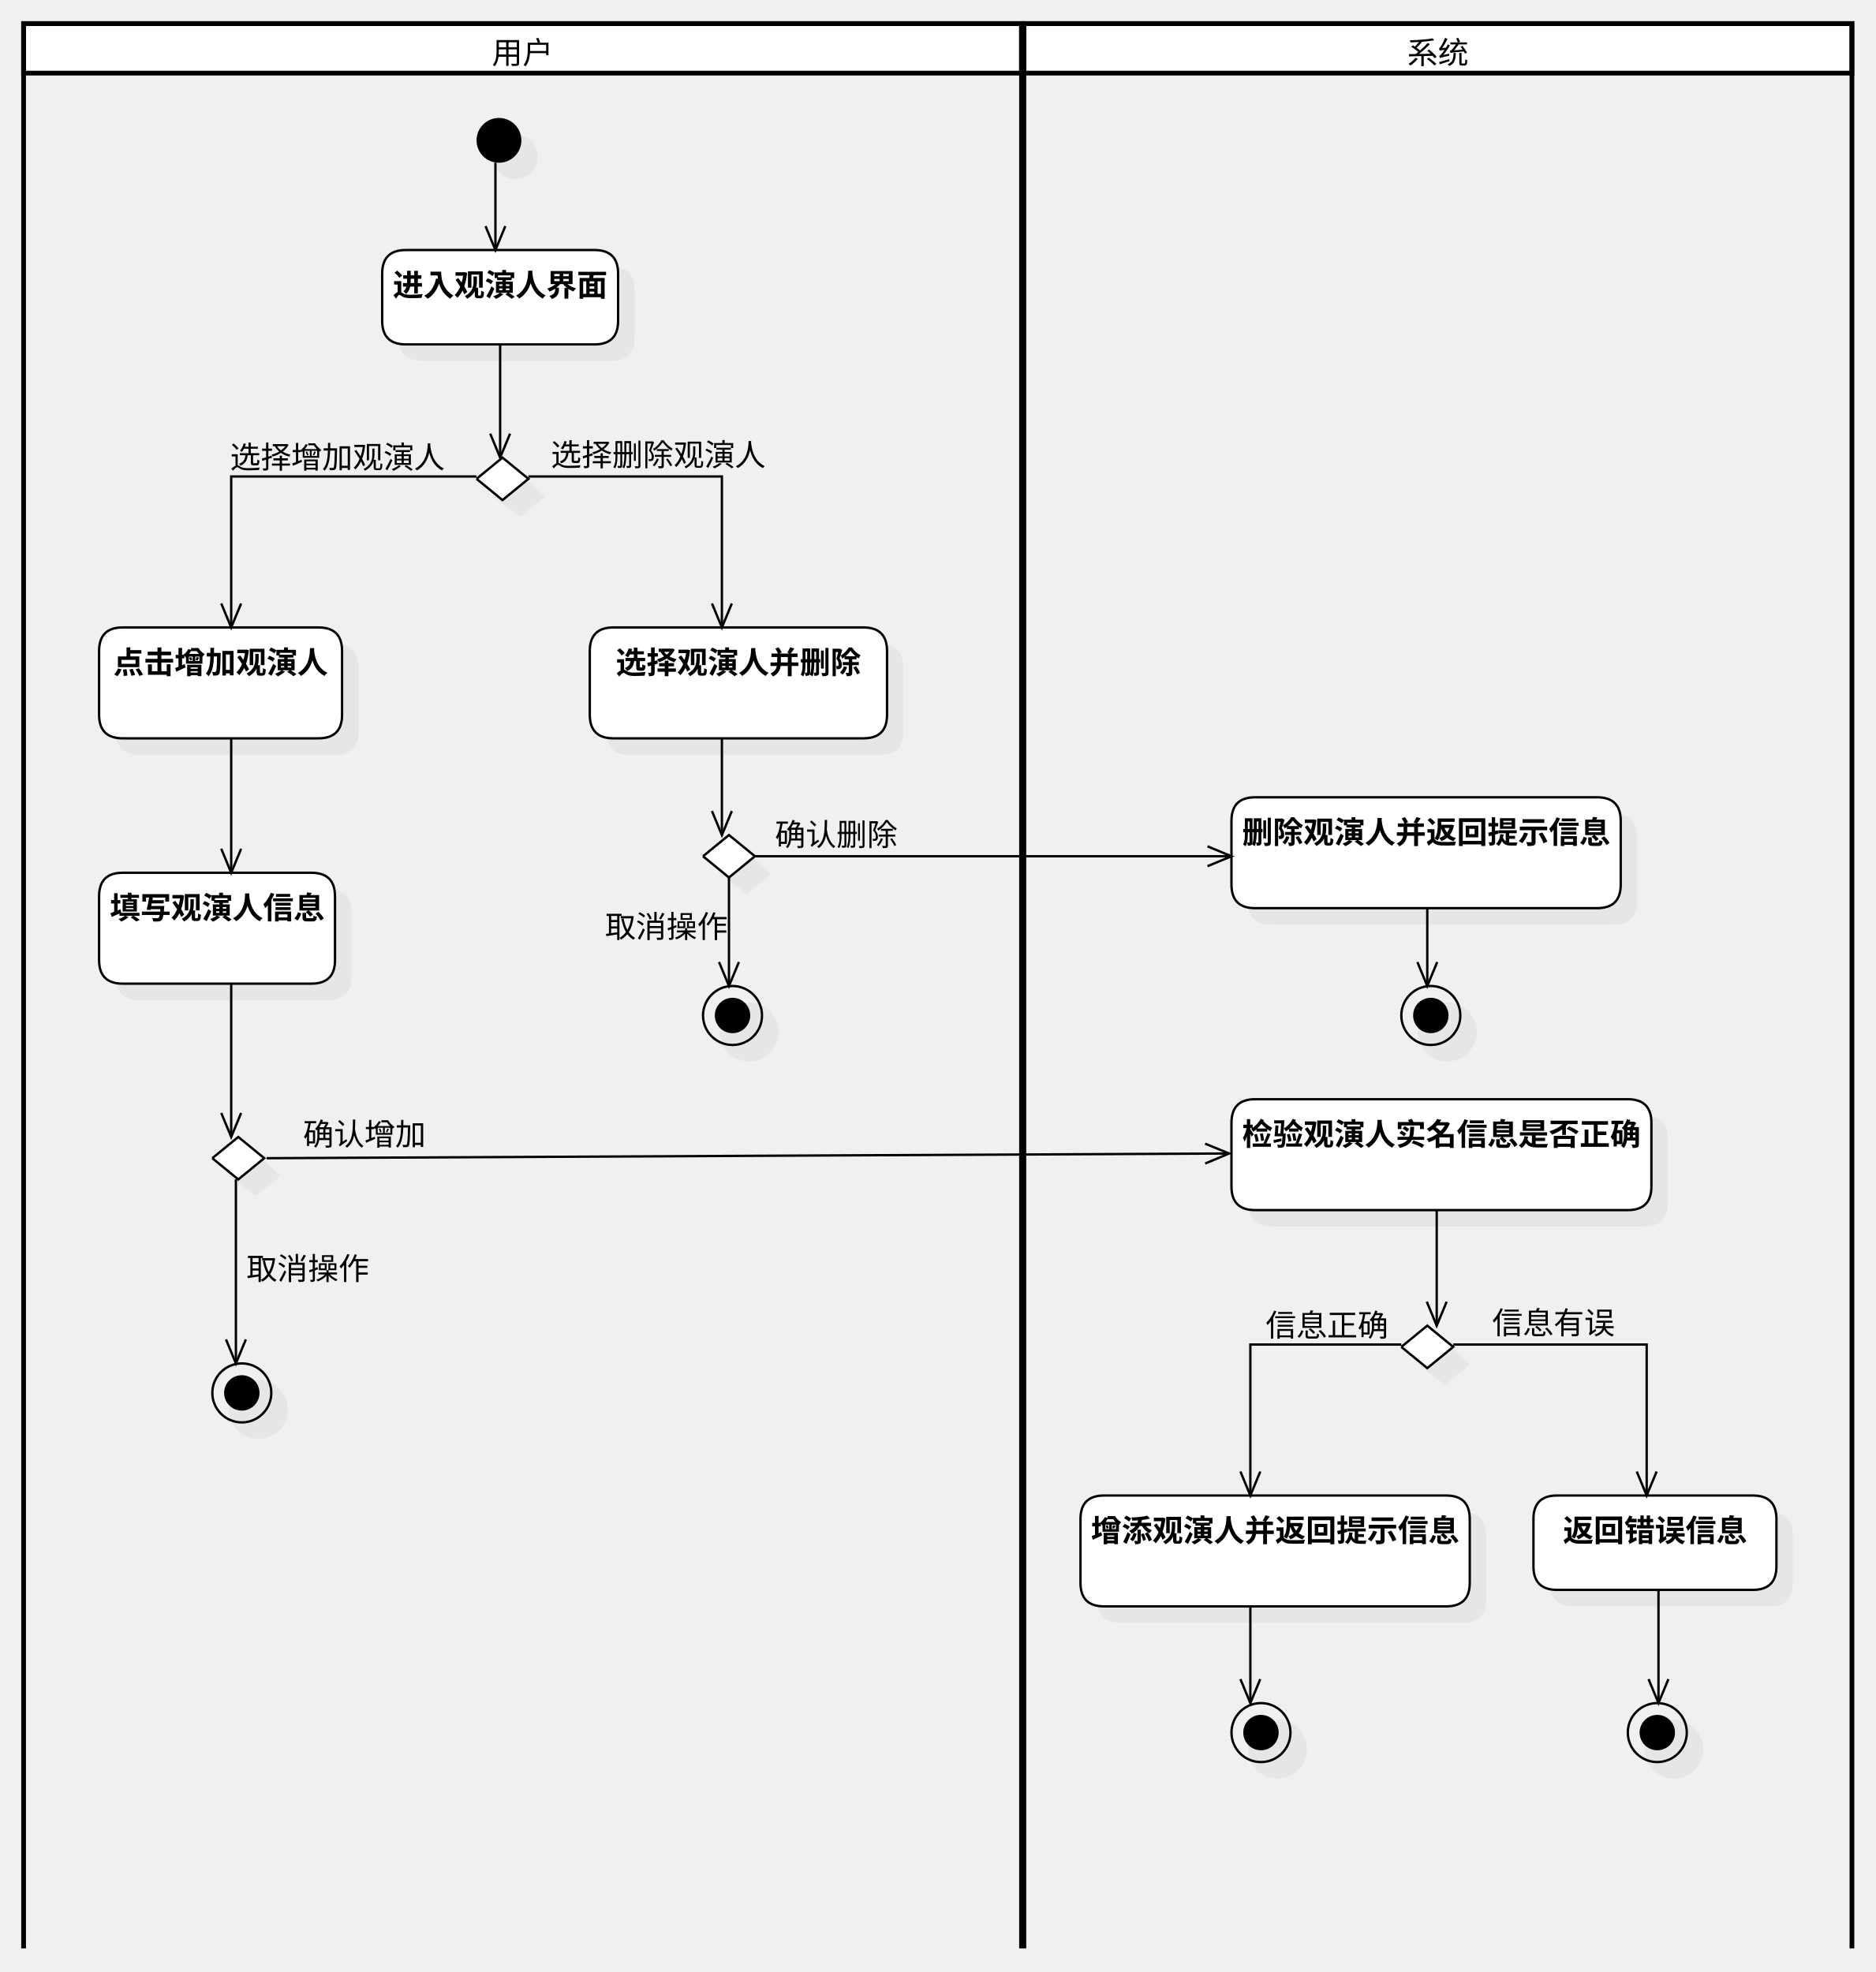
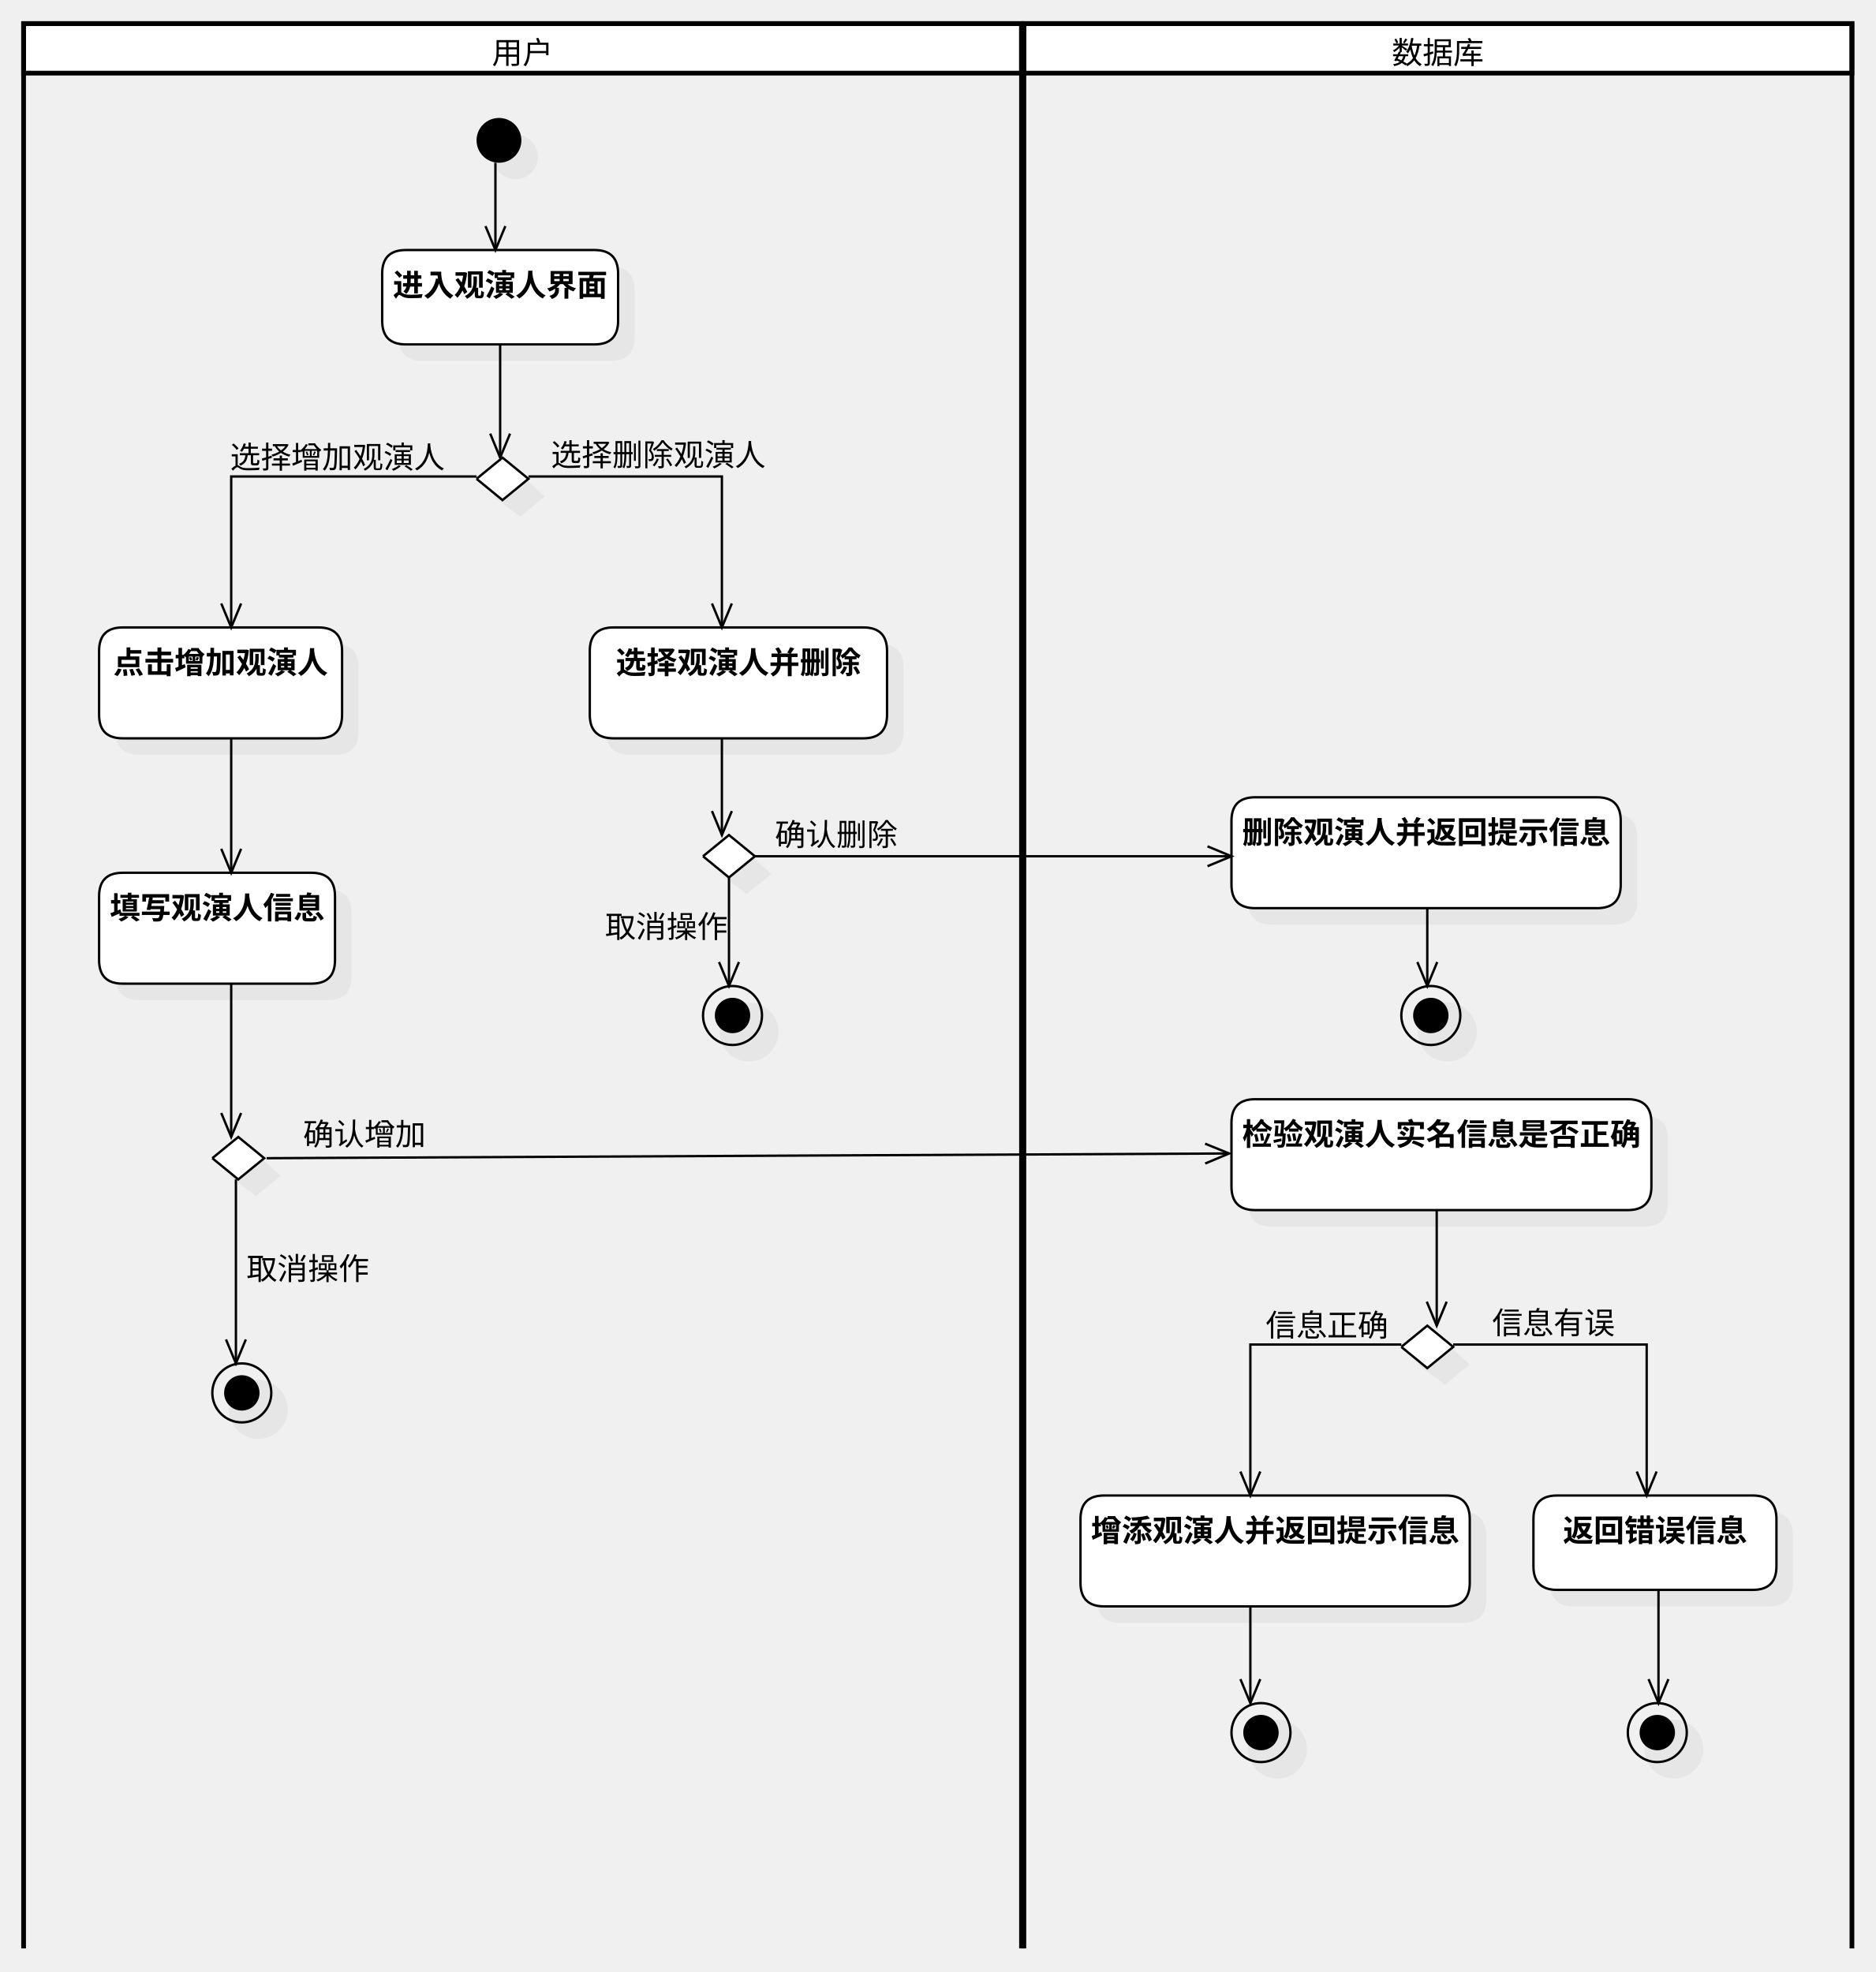
<svg xmlns="http://www.w3.org/2000/svg" version="1.1" width="795" height="836">
  <defs />
  <g>
    <g transform="translate(-22,-190) scale(1,1)">
      <rect fill="#ffffff" stroke="none" x="32" y="200" width="423" height="21" />
    </g>
    <g transform="translate(-22,-190) scale(1,1)">
      <path fill="none" stroke="#000000" d="M 32 200 L 455 200 L 455 221 L 32 221 L 32 200 Z Z" stroke-miterlimit="10" stroke-width="2" />
    </g>
    <g transform="translate(-22,-190) scale(1,1)">
      <path fill="none" stroke="#000000" d="M 32 1016 L 32 200 L 455 200 L 455 1016" stroke-miterlimit="10" stroke-width="2" />
    </g>
    <g transform="translate(-22,-190) scale(1,1)">
      <g>
        <path fill="none" stroke="none" />
        <text fill="#000000" stroke="none" font-family="Arial" font-size="13px" font-style="normal" font-weight="normal" text-decoration="none" x="230.5" y="217">用户</text>
      </g>
    </g>
    <g transform="translate(-22,-190) scale(1,1)">
      <rect fill="#ffffff" stroke="none" x="456" y="200" width="351" height="21" />
    </g>
    <g transform="translate(-22,-190) scale(1,1)">
      <path fill="none" stroke="#000000" d="M 456 200 L 807 200 L 807 221 L 456 221 L 456 200 Z Z" stroke-miterlimit="10" stroke-width="2" />
    </g>
    <g transform="translate(-22,-190) scale(1,1)">
      <path fill="none" stroke="#000000" d="M 456 1016 L 456 200 L 807 200 L 807 1016" stroke-miterlimit="10" stroke-width="2" />
    </g>
    <g transform="translate(-22,-190) scale(1,1)">
      <g>
        <path fill="none" stroke="none" />
-         <text fill="#000000" stroke="none" font-family="Arial" font-size="13px" font-style="normal" font-weight="normal" text-decoration="none" x="618.5" y="217">系统</text>
+         <text fill="#000000" stroke="none" font-family="Arial" font-size="13px" font-style="normal" font-weight="normal" text-decoration="none" x="612" y="217">数据库</text>
      </g>
    </g>
    <g transform="translate(-22,-190) scale(1,1)">
      <path fill="#C0C0C0" stroke="none" d="M 201 303 L 281 303 Q 291 303 291 313 L 291 333 Q 291 343 281 343 L 201 343 Q 191 343 191 333 L 191 313 Q 191 303 201 303 Z" opacity="0.2" />
    </g>
    <g transform="translate(-22,-190) scale(1,1)">
      <path fill="#ffffff" stroke="none" d="M 194 296 L 274 296 Q 284 296 284 306 L 284 326 Q 284 336 274 336 L 194 336 Q 184 336 184 326 L 184 306 Q 184 296 194 296 Z" />
    </g>
    <g transform="translate(-22,-190) scale(1,1)">
      <path fill="none" stroke="#000000" d="M 194 296 L 274 296 Q 284 296 284 306 L 284 326 Q 284 336 274 336 L 194 336 Q 184 336 184 326 L 184 306 Q 184 296 194 296 Z" stroke-miterlimit="10" />
    </g>
    <g transform="translate(-22,-190) scale(1,1)">
      <g>
        <path fill="none" stroke="none" />
        <text fill="#000000" stroke="none" font-family="Arial" font-size="13px" font-style="normal" font-weight="bold" text-decoration="none" x="188.5" y="315.5">进入观演人界面</text>
      </g>
    </g>
    <g transform="translate(-22,-190) scale(1,1)">
      <path fill="#C0C0C0" stroke="none" d="M 81 463 L 164 463 Q 174 463 174 473 L 174 500 Q 174 510 164 510 L 81 510 Q 71 510 71 500 L 71 473 Q 71 463 81 463 Z" opacity="0.2" />
    </g>
    <g transform="translate(-22,-190) scale(1,1)">
      <path fill="#ffffff" stroke="none" d="M 74 456 L 157 456 Q 167 456 167 466 L 167 493 Q 167 503 157 503 L 74 503 Q 64 503 64 493 L 64 466 Q 64 456 74 456 Z" />
    </g>
    <g transform="translate(-22,-190) scale(1,1)">
      <path fill="none" stroke="#000000" d="M 74 456 L 157 456 Q 167 456 167 466 L 167 493 Q 167 503 157 503 L 74 503 Q 64 503 64 493 L 64 466 Q 64 456 74 456 Z" stroke-miterlimit="10" />
    </g>
    <g transform="translate(-22,-190) scale(1,1)">
      <g>
        <path fill="none" stroke="none" />
        <text fill="#000000" stroke="none" font-family="Arial" font-size="13px" font-style="normal" font-weight="bold" text-decoration="none" x="70" y="475.5">点击增加观演人</text>
      </g>
    </g>
    <g transform="translate(-22,-190) scale(1,1)">
      <path fill="#C0C0C0" stroke="none" d="M 289 463 L 395 463 Q 405 463 405 473 L 405 500 Q 405 510 395 510 L 289 510 Q 279 510 279 500 L 279 473 Q 279 463 289 463 Z" opacity="0.2" />
    </g>
    <g transform="translate(-22,-190) scale(1,1)">
      <path fill="#ffffff" stroke="none" d="M 282 456 L 388 456 Q 398 456 398 466 L 398 493 Q 398 503 388 503 L 282 503 Q 272 503 272 493 L 272 466 Q 272 456 282 456 Z" />
    </g>
    <g transform="translate(-22,-190) scale(1,1)">
      <path fill="none" stroke="#000000" d="M 282 456 L 388 456 Q 398 456 398 466 L 398 493 Q 398 503 388 503 L 282 503 Q 272 503 272 493 L 272 466 Q 272 456 282 456 Z" stroke-miterlimit="10" />
    </g>
    <g transform="translate(-22,-190) scale(1,1)">
      <g>
        <path fill="none" stroke="none" />
        <text fill="#000000" stroke="none" font-family="Arial" font-size="13px" font-style="normal" font-weight="bold" text-decoration="none" x="283" y="475.5">选择观演人并删除</text>
      </g>
    </g>
    <g transform="translate(-22,-190) scale(1,1)">
      <path fill="#C0C0C0" stroke="none" d="M 81 567 L 161 567 Q 171 567 171 577 L 171 604 Q 171 614 161 614 L 81 614 Q 71 614 71 604 L 71 577 Q 71 567 81 567 Z" opacity="0.2" />
    </g>
    <g transform="translate(-22,-190) scale(1,1)">
      <path fill="#ffffff" stroke="none" d="M 74 560 L 154 560 Q 164 560 164 570 L 164 597 Q 164 607 154 607 L 74 607 Q 64 607 64 597 L 64 570 Q 64 560 74 560 Z" />
    </g>
    <g transform="translate(-22,-190) scale(1,1)">
      <path fill="none" stroke="#000000" d="M 74 560 L 154 560 Q 164 560 164 570 L 164 597 Q 164 607 154 607 L 74 607 Q 64 607 64 597 L 64 570 Q 64 560 74 560 Z" stroke-miterlimit="10" />
    </g>
    <g transform="translate(-22,-190) scale(1,1)">
      <g>
        <path fill="none" stroke="none" />
        <text fill="#000000" stroke="none" font-family="Arial" font-size="13px" font-style="normal" font-weight="bold" text-decoration="none" x="68.5" y="579.5">填写观演人信息</text>
      </g>
    </g>
    <g transform="translate(-22,-190) scale(1,1)">
      <path fill="#C0C0C0" stroke="none" d="M 231 256.5 C 231 251.253 235.253 247 240.5 247 C 245.747 247 250 251.253 250 256.5 C 250 261.747 245.747 266 240.5 266 C 235.253 266 231 261.747 231 256.5 Z" opacity="0.2" />
    </g>
    <g transform="translate(-22,-190) scale(1,1)">
      <path fill="#000000" stroke="none" d="M 224 249.5 C 224 244.253 228.253 240 233.5 240 C 238.747 240 243 244.253 243 249.5 C 243 254.747 238.747 259 233.5 259 C 228.253 259 224 254.747 224 249.5 Z" />
    </g>
    <g transform="translate(-22,-190) scale(1,1)">
      <path fill="#C0C0C0" stroke="none" d="M 231 400.5 L 242.5 391 L 253 400.5 L 242.5 409 L 231 400.5" opacity="0.2" />
    </g>
    <g transform="translate(-22,-190) scale(1,1)">
      <path fill="#ffffff" stroke="none" d="M 224 393 L 235 384 L 246 393 L 235 402 L 224 393" />
    </g>
    <g transform="translate(-22,-190) scale(1,1)">
      <path fill="none" stroke="#000000" d="M 224 393 L 235 384 L 246 393 L 235 402 L 224 393 L 224 393" stroke-miterlimit="10" />
    </g>
    <g transform="translate(-22,-190) scale(1,1)">
      <path fill="#C0C0C0" stroke="none" d="M 327 560.5 L 338.5 551 L 349 560.5 L 338.5 569 L 327 560.5" opacity="0.2" />
    </g>
    <g transform="translate(-22,-190) scale(1,1)">
      <path fill="#ffffff" stroke="none" d="M 320 553 L 331 544 L 342 553 L 331 562 L 320 553" />
    </g>
    <g transform="translate(-22,-190) scale(1,1)">
      <path fill="none" stroke="#000000" d="M 320 553 L 331 544 L 342 553 L 331 562 L 320 553 L 320 553" stroke-miterlimit="10" />
    </g>
    <g transform="translate(-22,-190) scale(1,1)">
      <path fill="#C0C0C0" stroke="none" d="M 561 535 L 706 535 Q 716 535 716 545 L 716 572 Q 716 582 706 582 L 561 582 Q 551 582 551 572 L 551 545 Q 551 535 561 535 Z" opacity="0.2" />
    </g>
    <g transform="translate(-22,-190) scale(1,1)">
      <path fill="#ffffff" stroke="none" d="M 554 528 L 699 528 Q 709 528 709 538 L 709 565 Q 709 575 699 575 L 554 575 Q 544 575 544 565 L 544 538 Q 544 528 554 528 Z" />
    </g>
    <g transform="translate(-22,-190) scale(1,1)">
      <path fill="none" stroke="#000000" d="M 554 528 L 699 528 Q 709 528 709 538 L 709 565 Q 709 575 699 575 L 554 575 Q 544 575 544 565 L 544 538 Q 544 528 554 528 Z" stroke-miterlimit="10" />
    </g>
    <g transform="translate(-22,-190) scale(1,1)">
      <g>
        <path fill="none" stroke="none" />
        <text fill="#000000" stroke="none" font-family="Arial" font-size="13px" font-style="normal" font-weight="bold" text-decoration="none" x="548.5" y="547.5">删除观演人并返回提示信息</text>
      </g>
    </g>
    <g transform="translate(-22,-190) scale(1,1)">
      <path fill="#C0C0C0" stroke="none" d="M 623 627.5 C 623 620.596 628.596 615 635.5 615 C 642.404 615 648 620.596 648 627.5 C 648 634.404 642.404 640 635.5 640 C 628.596 640 623 634.404 623 627.5 Z" opacity="0.2" />
    </g>
    <g transform="translate(-22,-190) scale(1,1)">
      <path fill="none" stroke="#000000" d="M 616 620.5 C 616 613.596 621.596 608 628.5 608 C 635.404 608 641 613.596 641 620.5 C 641 627.404 635.404 633 628.5 633 C 621.596 633 616 627.404 616 620.5 Z" stroke-miterlimit="10" />
    </g>
    <g transform="translate(-22,-190) scale(1,1)">
      <path fill="#000000" stroke="none" d="M 621 620.5 C 621 616.358 624.358 613 628.5 613 C 632.642 613 636 616.358 636 620.5 C 636 624.642 632.642 628 628.5 628 C 624.358 628 621 624.642 621 620.5 Z" />
    </g>
    <g transform="translate(-22,-190) scale(1,1)">
      <path fill="#C0C0C0" stroke="none" d="M 119 688.5 L 130.5 679 L 141 688.5 L 130.5 697 L 119 688.5" opacity="0.2" />
    </g>
    <g transform="translate(-22,-190) scale(1,1)">
      <path fill="#ffffff" stroke="none" d="M 112 681 L 123 672 L 134 681 L 123 690 L 112 681" />
    </g>
    <g transform="translate(-22,-190) scale(1,1)">
      <path fill="none" stroke="#000000" d="M 112 681 L 123 672 L 134 681 L 123 690 L 112 681 L 112 681" stroke-miterlimit="10" />
    </g>
    <g transform="translate(-22,-190) scale(1,1)">
      <path fill="#C0C0C0" stroke="none" d="M 327 627.5 C 327 620.596 332.596 615 339.5 615 C 346.404 615 352 620.596 352 627.5 C 352 634.404 346.404 640 339.5 640 C 332.596 640 327 634.404 327 627.5 Z" opacity="0.2" />
    </g>
    <g transform="translate(-22,-190) scale(1,1)">
      <path fill="none" stroke="#000000" d="M 320 620.5 C 320 613.596 325.596 608 332.5 608 C 339.404 608 345 613.596 345 620.5 C 345 627.404 339.404 633 332.5 633 C 325.596 633 320 627.404 320 620.5 Z" stroke-miterlimit="10" />
    </g>
    <g transform="translate(-22,-190) scale(1,1)">
      <path fill="#000000" stroke="none" d="M 325 620.5 C 325 616.358 328.358 613 332.5 613 C 336.642 613 340 616.358 340 620.5 C 340 624.642 336.642 628 332.5 628 C 328.358 628 325 624.642 325 620.5 Z" />
    </g>
    <g transform="translate(-22,-190) scale(1,1)">
      <path fill="#C0C0C0" stroke="none" d="M 561 663 L 719 663 Q 729 663 729 673 L 729 700 Q 729 710 719 710 L 561 710 Q 551 710 551 700 L 551 673 Q 551 663 561 663 Z" opacity="0.2" />
    </g>
    <g transform="translate(-22,-190) scale(1,1)">
      <path fill="#ffffff" stroke="none" d="M 554 656 L 712 656 Q 722 656 722 666 L 722 693 Q 722 703 712 703 L 554 703 Q 544 703 544 693 L 544 666 Q 544 656 554 656 Z" />
    </g>
    <g transform="translate(-22,-190) scale(1,1)">
      <path fill="none" stroke="#000000" d="M 554 656 L 712 656 Q 722 656 722 666 L 722 693 Q 722 703 712 703 L 554 703 Q 544 703 544 693 L 544 666 Q 544 656 554 656 Z" stroke-miterlimit="10" />
    </g>
    <g transform="translate(-22,-190) scale(1,1)">
      <g>
        <path fill="none" stroke="none" />
        <text fill="#000000" stroke="none" font-family="Arial" font-size="13px" font-style="normal" font-weight="bold" text-decoration="none" x="548.5" y="675.5">检验观演人实名信息是否正确</text>
      </g>
    </g>
    <g transform="translate(-22,-190) scale(1,1)">
      <path fill="#C0C0C0" stroke="none" d="M 623 768.5 L 634.5 759 L 645 768.5 L 634.5 777 L 623 768.5" opacity="0.2" />
    </g>
    <g transform="translate(-22,-190) scale(1,1)">
      <path fill="#ffffff" stroke="none" d="M 616 761 L 627 752 L 638 761 L 627 770 L 616 761" />
    </g>
    <g transform="translate(-22,-190) scale(1,1)">
      <path fill="none" stroke="#000000" d="M 616 761 L 627 752 L 638 761 L 627 770 L 616 761 L 616 761" stroke-miterlimit="10" />
    </g>
    <g transform="translate(-22,-190) scale(1,1)">
      <path fill="#C0C0C0" stroke="none" d="M 497 831 L 642 831 Q 652 831 652 841 L 652 868 Q 652 878 642 878 L 497 878 Q 487 878 487 868 L 487 841 Q 487 831 497 831 Z" opacity="0.2" />
    </g>
    <g transform="translate(-22,-190) scale(1,1)">
      <path fill="#ffffff" stroke="none" d="M 490 824 L 635 824 Q 645 824 645 834 L 645 861 Q 645 871 635 871 L 490 871 Q 480 871 480 861 L 480 834 Q 480 824 490 824 Z" />
    </g>
    <g transform="translate(-22,-190) scale(1,1)">
      <path fill="none" stroke="#000000" d="M 490 824 L 635 824 Q 645 824 645 834 L 645 861 Q 645 871 635 871 L 490 871 Q 480 871 480 861 L 480 834 Q 480 824 490 824 Z" stroke-miterlimit="10" />
    </g>
    <g transform="translate(-22,-190) scale(1,1)">
      <g>
        <path fill="none" stroke="none" />
        <text fill="#000000" stroke="none" font-family="Arial" font-size="13px" font-style="normal" font-weight="bold" text-decoration="none" x="484.5" y="843.5">增添观演人并返回提示信息</text>
      </g>
    </g>
    <g transform="translate(-22,-190) scale(1,1)">
      <path fill="#C0C0C0" stroke="none" d="M 689 831 L 772 831 Q 782 831 782 841 L 782 861 Q 782 871 772 871 L 689 871 Q 679 871 679 861 L 679 841 Q 679 831 689 831 Z" opacity="0.2" />
    </g>
    <g transform="translate(-22,-190) scale(1,1)">
      <path fill="#ffffff" stroke="none" d="M 682 824 L 765 824 Q 775 824 775 834 L 775 854 Q 775 864 765 864 L 682 864 Q 672 864 672 854 L 672 834 Q 672 824 682 824 Z" />
    </g>
    <g transform="translate(-22,-190) scale(1,1)">
      <path fill="none" stroke="#000000" d="M 682 824 L 765 824 Q 775 824 775 834 L 775 854 Q 775 864 765 864 L 682 864 Q 672 864 672 854 L 672 834 Q 672 824 682 824 Z" stroke-miterlimit="10" />
    </g>
    <g transform="translate(-22,-190) scale(1,1)">
      <g>
        <path fill="none" stroke="none" />
        <text fill="#000000" stroke="none" font-family="Arial" font-size="13px" font-style="normal" font-weight="bold" text-decoration="none" x="684.5" y="843.5">返回错误信息</text>
      </g>
    </g>
    <g transform="translate(-22,-190) scale(1,1)">
      <path fill="#C0C0C0" stroke="none" d="M 551 931.5 C 551 924.596 556.596 919 563.5 919 C 570.404 919 576 924.596 576 931.5 C 576 938.404 570.404 944 563.5 944 C 556.596 944 551 938.404 551 931.5 Z" opacity="0.2" />
    </g>
    <g transform="translate(-22,-190) scale(1,1)">
      <path fill="none" stroke="#000000" d="M 544 924.5 C 544 917.596 549.596 912 556.5 912 C 563.404 912 569 917.596 569 924.5 C 569 931.404 563.404 937 556.5 937 C 549.596 937 544 931.404 544 924.5 Z" stroke-miterlimit="10" />
    </g>
    <g transform="translate(-22,-190) scale(1,1)">
      <path fill="#000000" stroke="none" d="M 549 924.5 C 549 920.358 552.358 917 556.5 917 C 560.642 917 564 920.358 564 924.5 C 564 928.642 560.642 932 556.5 932 C 552.358 932 549 928.642 549 924.5 Z" />
    </g>
    <g transform="translate(-22,-190) scale(1,1)">
      <path fill="#C0C0C0" stroke="none" d="M 719 931.5 C 719 924.596 724.596 919 731.5 919 C 738.404 919 744 924.596 744 931.5 C 744 938.404 738.404 944 731.5 944 C 724.596 944 719 938.404 719 931.5 Z" opacity="0.2" />
    </g>
    <g transform="translate(-22,-190) scale(1,1)">
      <path fill="none" stroke="#000000" d="M 712 924.5 C 712 917.596 717.596 912 724.5 912 C 731.404 912 737 917.596 737 924.5 C 737 931.404 731.404 937 724.5 937 C 717.596 937 712 931.404 712 924.5 Z" stroke-miterlimit="10" />
    </g>
    <g transform="translate(-22,-190) scale(1,1)">
      <path fill="#000000" stroke="none" d="M 717 924.5 C 717 920.358 720.358 917 724.5 917 C 728.642 917 732 920.358 732 924.5 C 732 928.642 728.642 932 724.5 932 C 720.358 932 717 928.642 717 924.5 Z" />
    </g>
    <g transform="translate(-22,-190) scale(1,1)">
      <path fill="#C0C0C0" stroke="none" d="M 119 787.5 C 119 780.596 124.596 775 131.5 775 C 138.404 775 144 780.596 144 787.5 C 144 794.404 138.404 800 131.5 800 C 124.596 800 119 794.404 119 787.5 Z" opacity="0.2" />
    </g>
    <g transform="translate(-22,-190) scale(1,1)">
      <path fill="none" stroke="#000000" d="M 112 780.5 C 112 773.596 117.596 768 124.5 768 C 131.404 768 137 773.596 137 780.5 C 137 787.404 131.404 793 124.5 793 C 117.596 793 112 787.404 112 780.5 Z" stroke-miterlimit="10" />
    </g>
    <g transform="translate(-22,-190) scale(1,1)">
      <path fill="#000000" stroke="none" d="M 117 780.5 C 117 776.358 120.358 773 124.5 773 C 128.642 773 132 776.358 132 780.5 C 132 784.642 128.642 788 124.5 788 C 120.358 788 117 784.642 117 780.5 Z" />
    </g>
    <g transform="translate(-22,-190) scale(1,1)">
      <path fill="none" stroke="#000000" d="M 232 259 L 232 296" stroke-miterlimit="10" />
    </g>
    <g transform="translate(-22,-190) scale(1,1)">
      <path fill="none" stroke="#000000" d="M 227.79 285.837 L 232 296 L 236.21 285.837" stroke-miterlimit="10" />
    </g>
    <g transform="translate(-22,-190) scale(1,1)">
      <path fill="none" stroke="#000000" d="M 234 336 L 234 384" stroke-miterlimit="10" />
    </g>
    <g transform="translate(-22,-190) scale(1,1)">
      <path fill="none" stroke="#000000" d="M 229.79 373.837 L 234 384 L 238.21 373.837" stroke-miterlimit="10" />
    </g>
    <g transform="translate(-22,-190) scale(1,1)">
      <path fill="none" stroke="#000000" d="M 328 503 L 328 544" stroke-miterlimit="10" />
    </g>
    <g transform="translate(-22,-190) scale(1,1)">
      <path fill="none" stroke="#000000" d="M 323.79 533.837 L 328 544 L 332.21 533.837" stroke-miterlimit="10" />
    </g>
    <g transform="translate(-22,-190) scale(1,1)">
      <path fill="none" stroke="#000000" d="M 120 607 L 120 672" stroke-miterlimit="10" />
    </g>
    <g transform="translate(-22,-190) scale(1,1)">
      <path fill="none" stroke="#000000" d="M 115.79 661.837 L 120 672 L 124.21 661.837" stroke-miterlimit="10" />
    </g>
    <g transform="translate(-22,-190) scale(1,1)">
      <path fill="none" stroke="#000000" d="M 331 562 L 331 608" stroke-miterlimit="10" />
    </g>
    <g transform="translate(-22,-190) scale(1,1)">
      <path fill="none" stroke="#000000" d="M 326.79 597.837 L 331 608 L 335.21 597.837" stroke-miterlimit="10" />
    </g>
    <g transform="translate(-22,-190) scale(1,1)">
      <g>
        <path fill="none" stroke="none" />
        <text fill="#000000" stroke="none" font-family="Arial" font-size="13px" font-style="normal" font-weight="normal" text-decoration="none" x="278.5" y="587.5">取消操作</text>
      </g>
    </g>
    <g transform="translate(-22,-190) scale(1,1)">
      <path fill="none" stroke="#000000" d="M 342 553 L 544 553" stroke-miterlimit="10" />
    </g>
    <g transform="translate(-22,-190) scale(1,1)">
      <path fill="none" stroke="#000000" d="M 533.837 557.21 L 544 553 L 533.837 548.79" stroke-miterlimit="10" />
    </g>
    <g transform="translate(-22,-190) scale(1,1)">
      <g>
        <path fill="none" stroke="none" />
        <text fill="#000000" stroke="none" font-family="Arial" font-size="13px" font-style="normal" font-weight="normal" text-decoration="none" x="350.5" y="548.5">确认删除</text>
      </g>
    </g>
    <g transform="translate(-22,-190) scale(1,1)">
      <path fill="none" stroke="#000000" d="M 120 503 L 120 560" stroke-miterlimit="10" />
    </g>
    <g transform="translate(-22,-190) scale(1,1)">
      <path fill="none" stroke="#000000" d="M 115.79 549.837 L 120 560 L 124.21 549.837" stroke-miterlimit="10" />
    </g>
    <g transform="translate(-22,-190) scale(1,1)">
      <path fill="none" stroke="#000000" d="M 224 392 L 120 392 L 120 456" stroke-miterlimit="10" />
    </g>
    <g transform="translate(-22,-190) scale(1,1)">
      <path fill="none" stroke="#000000" d="M 115.79 445.837 L 120 456 L 124.21 445.837" stroke-miterlimit="10" />
    </g>
    <g transform="translate(-22,-190) scale(1,1)">
      <g>
        <path fill="none" stroke="none" />
        <text fill="#000000" stroke="none" font-family="Arial" font-size="13px" font-style="normal" font-weight="normal" text-decoration="none" x="119.5" y="388.5">选择增加观演人</text>
      </g>
    </g>
    <g transform="translate(-22,-190) scale(1,1)">
      <path fill="none" stroke="#000000" d="M 246 392 L 328 392 L 328 456" stroke-miterlimit="10" />
    </g>
    <g transform="translate(-22,-190) scale(1,1)">
      <path fill="none" stroke="#000000" d="M 323.79 445.837 L 328 456 L 332.21 445.837" stroke-miterlimit="10" />
    </g>
    <g transform="translate(-22,-190) scale(1,1)">
      <g>
        <path fill="none" stroke="none" />
        <text fill="#000000" stroke="none" font-family="Arial" font-size="13px" font-style="normal" font-weight="normal" text-decoration="none" x="255.5" y="387.5">选择删除观演人</text>
      </g>
    </g>
    <g transform="translate(-22,-190) scale(1,1)">
      <path fill="none" stroke="#000000" d="M 122 690 L 122 768" stroke-miterlimit="10" />
    </g>
    <g transform="translate(-22,-190) scale(1,1)">
      <path fill="none" stroke="#000000" d="M 117.79 757.837 L 122 768 L 126.21 757.837" stroke-miterlimit="10" />
    </g>
    <g transform="translate(-22,-190) scale(1,1)">
      <g>
        <path fill="none" stroke="none" />
        <text fill="#000000" stroke="none" font-family="Arial" font-size="13px" font-style="normal" font-weight="normal" text-decoration="none" x="126.5" y="732.5">取消操作</text>
      </g>
    </g>
    <g transform="translate(-22,-190) scale(1,1)">
      <path fill="none" stroke="#000000" d="M 135 681 L 543 679" stroke-miterlimit="10" />
    </g>
    <g transform="translate(-22,-190) scale(1,1)">
      <path fill="none" stroke="#000000" d="M 532.858 683.259 L 543 679 L 532.817 674.84" stroke-miterlimit="10" />
    </g>
    <g transform="translate(-22,-190) scale(1,1)">
      <g>
        <path fill="none" stroke="none" />
        <text fill="#000000" stroke="none" font-family="Arial" font-size="13px" font-style="normal" font-weight="normal" text-decoration="none" x="150.5" y="675.5">确认增加</text>
      </g>
    </g>
    <g transform="translate(-22,-190) scale(1,1)">
      <path fill="none" stroke="#000000" d="M 631 703 L 631 752" stroke-miterlimit="10" />
    </g>
    <g transform="translate(-22,-190) scale(1,1)">
      <path fill="none" stroke="#000000" d="M 626.79 741.837 L 631 752 L 635.21 741.837" stroke-miterlimit="10" />
    </g>
    <g transform="translate(-22,-190) scale(1,1)">
      <path fill="none" stroke="#000000" d="M 627 575 L 627 608" stroke-miterlimit="10" />
    </g>
    <g transform="translate(-22,-190) scale(1,1)">
      <path fill="none" stroke="#000000" d="M 622.79 597.837 L 627 608 L 631.21 597.837" stroke-miterlimit="10" />
    </g>
    <g transform="translate(-22,-190) scale(1,1)">
      <path fill="none" stroke="#000000" d="M 616 760 L 552 760 L 552 824" stroke-miterlimit="10" />
    </g>
    <g transform="translate(-22,-190) scale(1,1)">
      <path fill="none" stroke="#000000" d="M 547.79 813.837 L 552 824 L 556.21 813.837" stroke-miterlimit="10" />
    </g>
    <g transform="translate(-22,-190) scale(1,1)">
      <g>
        <path fill="none" stroke="none" />
        <text fill="#000000" stroke="none" font-family="Arial" font-size="13px" font-style="normal" font-weight="normal" text-decoration="none" x="558.5" y="756.5">信息正确</text>
      </g>
    </g>
    <g transform="translate(-22,-190) scale(1,1)">
      <path fill="none" stroke="#000000" d="M 638 760 L 720 760 L 720 824" stroke-miterlimit="10" />
    </g>
    <g transform="translate(-22,-190) scale(1,1)">
      <path fill="none" stroke="#000000" d="M 715.79 813.837 L 720 824 L 724.21 813.837" stroke-miterlimit="10" />
    </g>
    <g transform="translate(-22,-190) scale(1,1)">
      <g>
        <path fill="none" stroke="none" />
        <text fill="#000000" stroke="none" font-family="Arial" font-size="13px" font-style="normal" font-weight="normal" text-decoration="none" x="654.5" y="755.5">信息有误</text>
      </g>
    </g>
    <g transform="translate(-22,-190) scale(1,1)">
      <path fill="none" stroke="#000000" d="M 552 871 L 552 912" stroke-miterlimit="10" />
    </g>
    <g transform="translate(-22,-190) scale(1,1)">
      <path fill="none" stroke="#000000" d="M 547.79 901.837 L 552 912 L 556.21 901.837" stroke-miterlimit="10" />
    </g>
    <g transform="translate(-22,-190) scale(1,1)">
      <path fill="none" stroke="#000000" d="M 725 864 L 725 912" stroke-miterlimit="10" />
    </g>
    <g transform="translate(-22,-190) scale(1,1)">
      <path fill="none" stroke="#000000" d="M 720.79 901.837 L 725 912 L 729.21 901.837" stroke-miterlimit="10" />
    </g>
  </g>
</svg>
